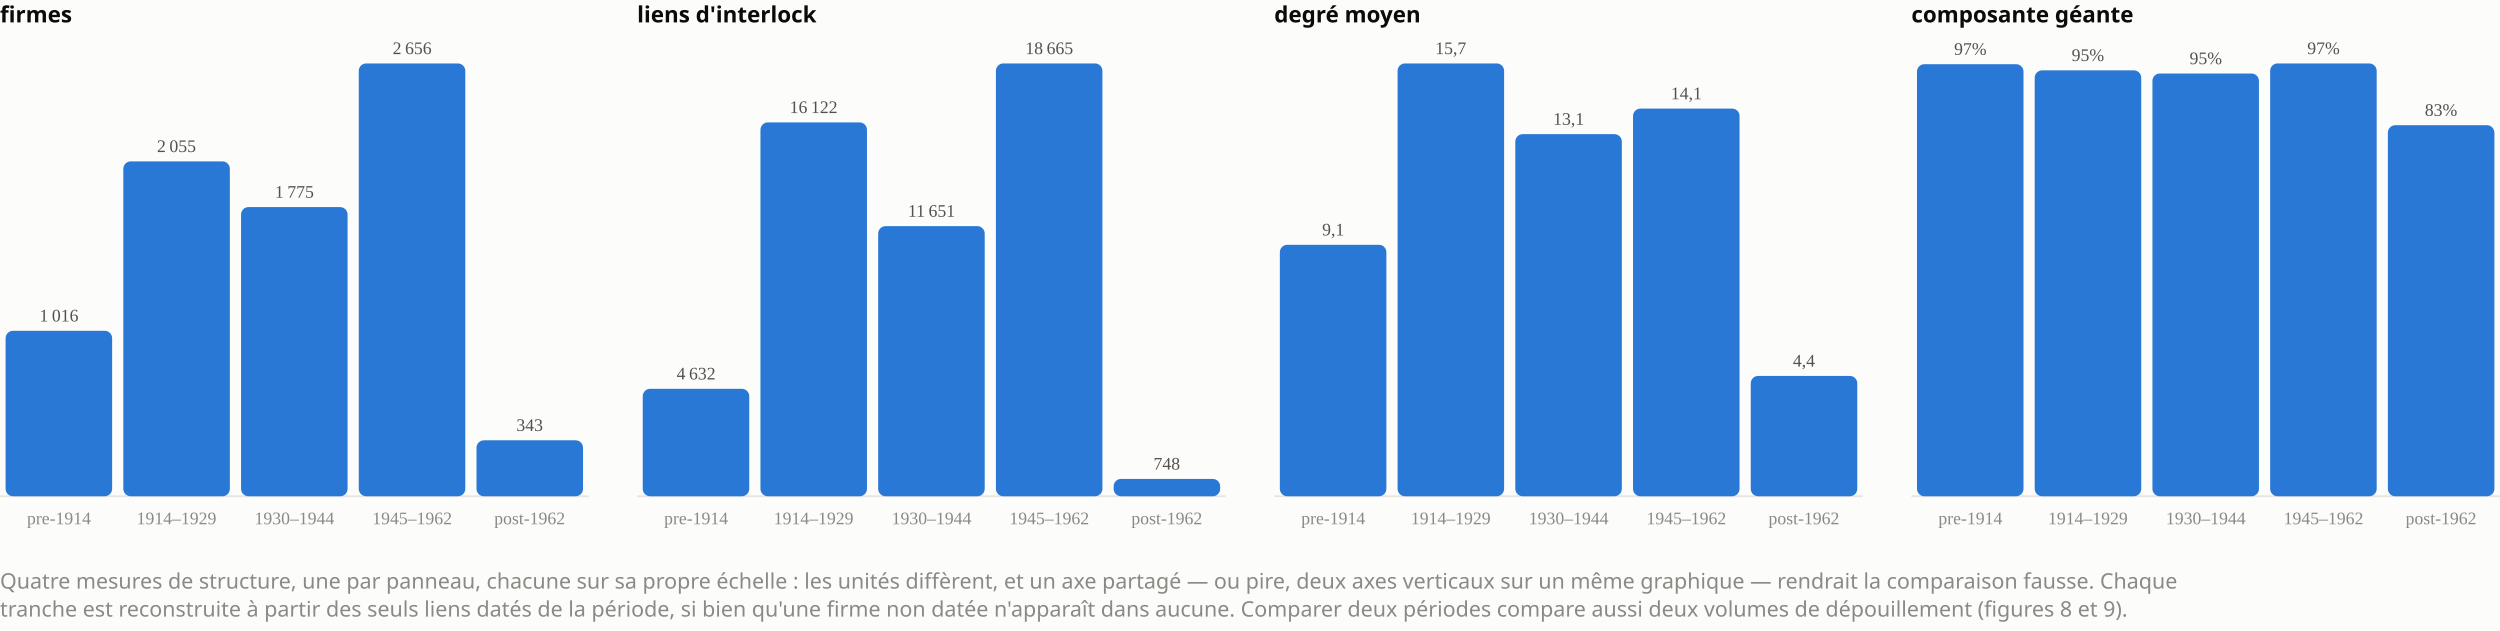
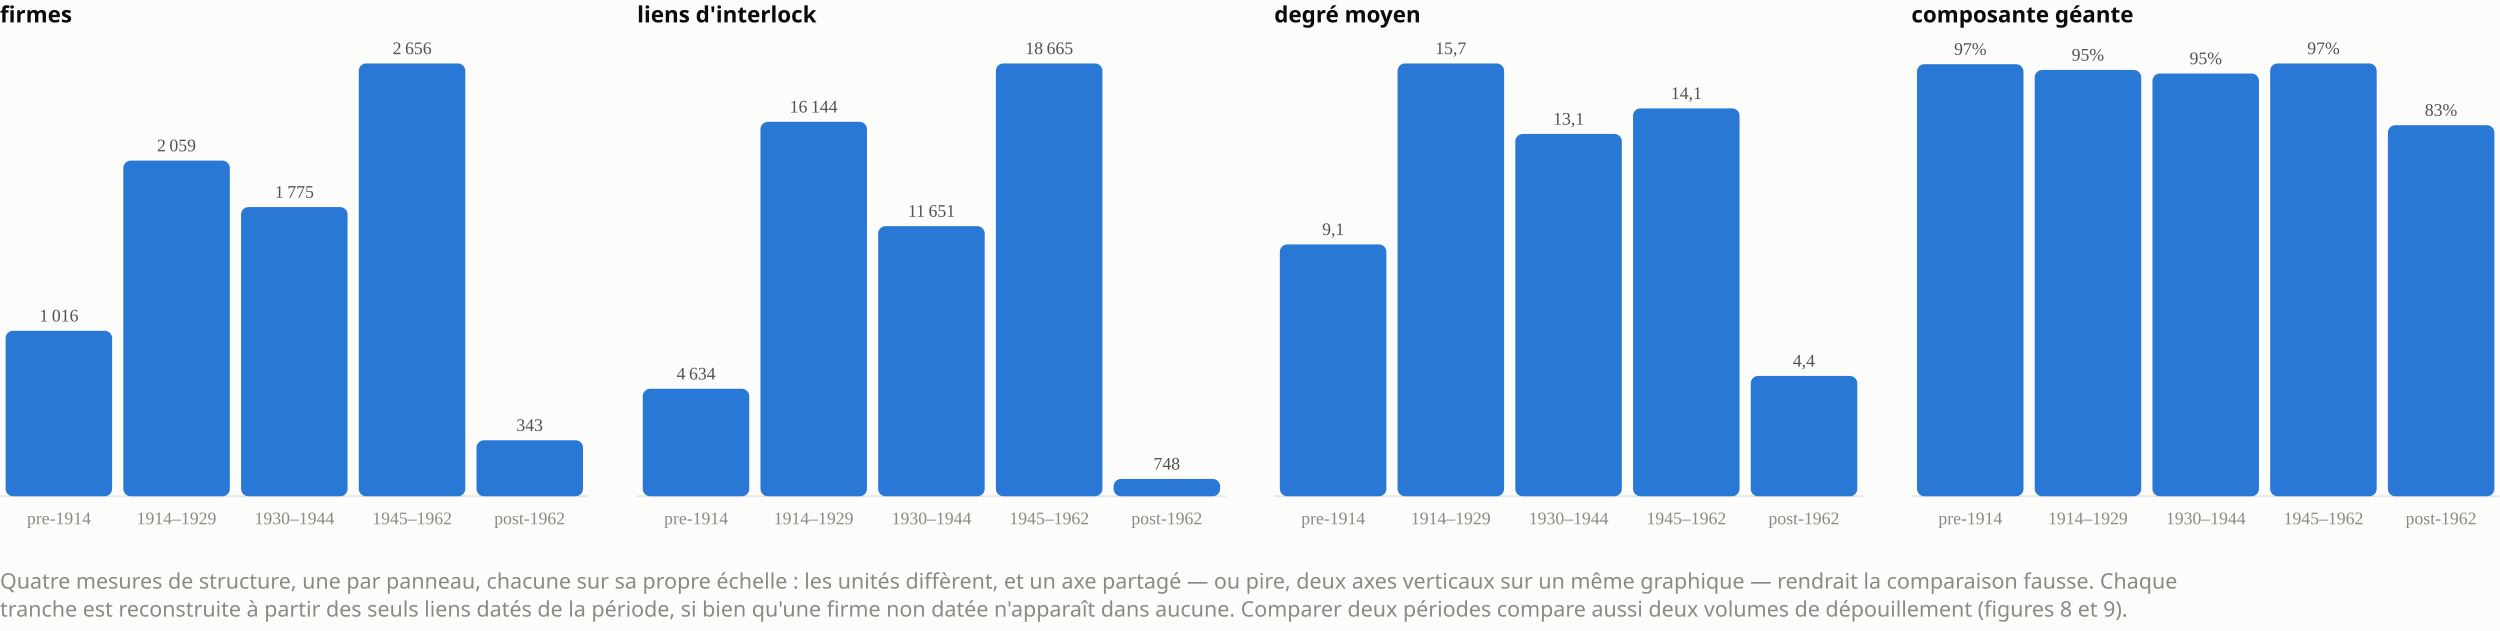
<svg xmlns="http://www.w3.org/2000/svg" viewBox="0 0 1340 338" width="1340" height="338" role="img" aria-label="Structure du réseau par période">
  <rect width="1340" height="338" fill="#fcfcfb" />
  <g transform="translate(0.0,0)">
    <text x="0" y="12" font-size="12.0" font-weight="600" font-family="ui-sans-serif,system-ui,sans-serif" fill="#0b0b0b">firmes</text>
    <line x1="0.0" y1="266.0" x2="315.5" y2="266.0" stroke="#e6e5e1" stroke-width="1" />
    <g class="mk">
      <rect x="3.0" y="177.3" width="57.1" height="88.7" rx="4" fill="#2a78d6" />
    </g>
    <text x="31.6" y="172.3" text-anchor="middle" font-size="9.5" fill="#52514e">1 016</text>
    <text x="31.6" y="281.0" text-anchor="middle" font-size="9.5" fill="#8a8983">pre-1914</text>
    <g class="mk">
-       <rect x="66.1" y="86.5" width="57.1" height="179.5" rx="4" fill="#2a78d6" />
+       <rect x="66.1" y="86.1" width="57.1" height="179.9" rx="4" fill="#2a78d6" />
    </g>
-     <text x="94.6" y="81.5" text-anchor="middle" font-size="9.5" fill="#52514e">2 055</text>
+     <text x="94.6" y="81.1" text-anchor="middle" font-size="9.5" fill="#52514e">2 059</text>
    <text x="94.6" y="281.0" text-anchor="middle" font-size="9.5" fill="#8a8983">1914–1929</text>
    <g class="mk">
      <rect x="129.2" y="111.0" width="57.1" height="155.0" rx="4" fill="#2a78d6" />
    </g>
    <text x="157.8" y="106.0" text-anchor="middle" font-size="9.5" fill="#52514e">1 775</text>
    <text x="157.8" y="281.0" text-anchor="middle" font-size="9.5" fill="#8a8983">1930–1944</text>
    <g class="mk">
      <rect x="192.3" y="34.0" width="57.1" height="232.0" rx="4" fill="#2a78d6" />
    </g>
    <text x="220.9" y="29.0" text-anchor="middle" font-size="9.5" fill="#52514e">2 656</text>
    <text x="220.9" y="281.0" text-anchor="middle" font-size="9.5" fill="#8a8983">1945–1962</text>
    <g class="mk">
      <rect x="255.4" y="236.0" width="57.1" height="30.0" rx="4" fill="#2a78d6" />
    </g>
    <text x="283.9" y="231.0" text-anchor="middle" font-size="9.5" fill="#52514e">343</text>
    <text x="283.9" y="281.0" text-anchor="middle" font-size="9.5" fill="#8a8983">post-1962</text>
  </g>
  <g transform="translate(341.5,0)">
    <text x="0" y="12" font-size="12.0" font-weight="600" font-family="ui-sans-serif,system-ui,sans-serif" fill="#0b0b0b">liens d'interlock</text>
    <line x1="0.0" y1="266.0" x2="315.5" y2="266.0" stroke="#e6e5e1" stroke-width="1" />
    <g class="mk">
      <rect x="3.0" y="208.4" width="57.1" height="57.6" rx="4" fill="#2a78d6" />
    </g>
-     <text x="31.6" y="203.4" text-anchor="middle" font-size="9.5" fill="#52514e">4 632</text>
+     <text x="31.6" y="203.4" text-anchor="middle" font-size="9.5" fill="#52514e">4 634</text>
    <text x="31.6" y="281.0" text-anchor="middle" font-size="9.5" fill="#8a8983">pre-1914</text>
    <g class="mk">
-       <rect x="66.1" y="65.6" width="57.1" height="200.4" rx="4" fill="#2a78d6" />
+       <rect x="66.1" y="65.3" width="57.1" height="200.7" rx="4" fill="#2a78d6" />
    </g>
-     <text x="94.6" y="60.6" text-anchor="middle" font-size="9.5" fill="#52514e">16 122</text>
+     <text x="94.6" y="60.3" text-anchor="middle" font-size="9.5" fill="#52514e">16 144</text>
    <text x="94.6" y="281.0" text-anchor="middle" font-size="9.5" fill="#8a8983">1914–1929</text>
    <g class="mk">
      <rect x="129.2" y="121.2" width="57.1" height="144.8" rx="4" fill="#2a78d6" />
    </g>
    <text x="157.8" y="116.2" text-anchor="middle" font-size="9.5" fill="#52514e">11 651</text>
    <text x="157.8" y="281.0" text-anchor="middle" font-size="9.5" fill="#8a8983">1930–1944</text>
    <g class="mk">
      <rect x="192.3" y="34.0" width="57.1" height="232.0" rx="4" fill="#2a78d6" />
    </g>
    <text x="220.9" y="29.0" text-anchor="middle" font-size="9.5" fill="#52514e">18 665</text>
    <text x="220.9" y="281.0" text-anchor="middle" font-size="9.5" fill="#8a8983">1945–1962</text>
    <g class="mk">
      <rect x="255.4" y="256.7" width="57.1" height="9.3" rx="4" fill="#2a78d6" />
    </g>
    <text x="283.9" y="251.7" text-anchor="middle" font-size="9.5" fill="#52514e">748</text>
    <text x="283.9" y="281.0" text-anchor="middle" font-size="9.5" fill="#8a8983">post-1962</text>
  </g>
  <g transform="translate(683.0,0)">
    <text x="0" y="12" font-size="12.0" font-weight="600" font-family="ui-sans-serif,system-ui,sans-serif" fill="#0b0b0b">degré moyen</text>
    <line x1="0.0" y1="266.0" x2="315.5" y2="266.0" stroke="#e6e5e1" stroke-width="1" />
    <g class="mk">
-       <rect x="3.0" y="131.2" width="57.1" height="134.8" rx="4" fill="#2a78d6" />
+       <rect x="3.0" y="131.0" width="57.1" height="135.0" rx="4" fill="#2a78d6" />
    </g>
-     <text x="31.6" y="126.2" text-anchor="middle" font-size="9.5" fill="#52514e">9,1</text>
+     <text x="31.6" y="126.0" text-anchor="middle" font-size="9.5" fill="#52514e">9,1</text>
    <text x="31.6" y="281.0" text-anchor="middle" font-size="9.5" fill="#8a8983">pre-1914</text>
    <g class="mk">
      <rect x="66.1" y="34.0" width="57.1" height="232.0" rx="4" fill="#2a78d6" />
    </g>
    <text x="94.6" y="29.0" text-anchor="middle" font-size="9.5" fill="#52514e">15,7</text>
    <text x="94.6" y="281.0" text-anchor="middle" font-size="9.5" fill="#8a8983">1914–1929</text>
    <g class="mk">
-       <rect x="129.2" y="71.9" width="57.1" height="194.1" rx="4" fill="#2a78d6" />
+       <rect x="129.2" y="71.8" width="57.1" height="194.2" rx="4" fill="#2a78d6" />
    </g>
-     <text x="157.8" y="66.9" text-anchor="middle" font-size="9.5" fill="#52514e">13,1</text>
+     <text x="157.8" y="66.8" text-anchor="middle" font-size="9.5" fill="#52514e">13,1</text>
    <text x="157.8" y="281.0" text-anchor="middle" font-size="9.5" fill="#8a8983">1930–1944</text>
    <g class="mk">
-       <rect x="192.3" y="58.2" width="57.1" height="207.8" rx="4" fill="#2a78d6" />
+       <rect x="192.3" y="58.1" width="57.1" height="207.9" rx="4" fill="#2a78d6" />
    </g>
-     <text x="220.9" y="53.2" text-anchor="middle" font-size="9.5" fill="#52514e">14,1</text>
+     <text x="220.9" y="53.1" text-anchor="middle" font-size="9.5" fill="#52514e">14,1</text>
    <text x="220.9" y="281.0" text-anchor="middle" font-size="9.5" fill="#8a8983">1945–1962</text>
    <g class="mk">
      <rect x="255.4" y="201.5" width="57.1" height="64.5" rx="4" fill="#2a78d6" />
    </g>
    <text x="283.9" y="196.5" text-anchor="middle" font-size="9.5" fill="#52514e">4,4</text>
    <text x="283.9" y="281.0" text-anchor="middle" font-size="9.5" fill="#8a8983">post-1962</text>
  </g>
  <g transform="translate(1024.5,0)">
    <text x="0" y="12" font-size="12.0" font-weight="600" font-family="ui-sans-serif,system-ui,sans-serif" fill="#0b0b0b">composante géante</text>
    <line x1="0.0" y1="266.0" x2="315.5" y2="266.0" stroke="#e6e5e1" stroke-width="1" />
    <g class="mk">
      <rect x="3.0" y="34.4" width="57.1" height="231.6" rx="4" fill="#2a78d6" />
    </g>
    <text x="31.6" y="29.4" text-anchor="middle" font-size="9.5" fill="#52514e">97%</text>
    <text x="31.6" y="281.0" text-anchor="middle" font-size="9.5" fill="#8a8983">pre-1914</text>
    <g class="mk">
-       <rect x="66.1" y="37.7" width="57.1" height="228.3" rx="4" fill="#2a78d6" />
+       <rect x="66.1" y="37.5" width="57.1" height="228.5" rx="4" fill="#2a78d6" />
    </g>
-     <text x="94.6" y="32.7" text-anchor="middle" font-size="9.5" fill="#52514e">95%</text>
+     <text x="94.6" y="32.5" text-anchor="middle" font-size="9.5" fill="#52514e">95%</text>
    <text x="94.6" y="281.0" text-anchor="middle" font-size="9.5" fill="#8a8983">1914–1929</text>
    <g class="mk">
      <rect x="129.2" y="39.4" width="57.1" height="226.6" rx="4" fill="#2a78d6" />
    </g>
    <text x="157.8" y="34.4" text-anchor="middle" font-size="9.5" fill="#52514e">95%</text>
    <text x="157.8" y="281.0" text-anchor="middle" font-size="9.5" fill="#8a8983">1930–1944</text>
    <g class="mk">
      <rect x="192.3" y="34.0" width="57.1" height="232.0" rx="4" fill="#2a78d6" />
    </g>
    <text x="220.9" y="29.0" text-anchor="middle" font-size="9.5" fill="#52514e">97%</text>
    <text x="220.9" y="281.0" text-anchor="middle" font-size="9.5" fill="#8a8983">1945–1962</text>
    <g class="mk">
      <rect x="255.4" y="67.1" width="57.1" height="198.9" rx="4" fill="#2a78d6" />
    </g>
    <text x="283.9" y="62.1" text-anchor="middle" font-size="9.5" fill="#52514e">83%</text>
    <text x="283.9" y="281.0" text-anchor="middle" font-size="9.5" fill="#8a8983">post-1962</text>
  </g>
  <g font-size="11.5" font-family="ui-sans-serif,system-ui,sans-serif" fill="#8a8983">
    <text x="0" y="315.5">Quatre mesures de structure, une par panneau, chacune sur sa propre échelle : les unités diffèrent, et un axe partagé — ou pire, deux axes verticaux sur un même graphique — rendrait la comparaison fausse. Chaque</text>
    <text x="0" y="330.5">tranche est reconstruite à partir des seuls liens datés de la période, si bien qu'une firme non datée n'apparaît dans aucune. Comparer deux périodes compare aussi deux volumes de dépouillement (figures 8 et 9).</text>
  </g>
</svg>
